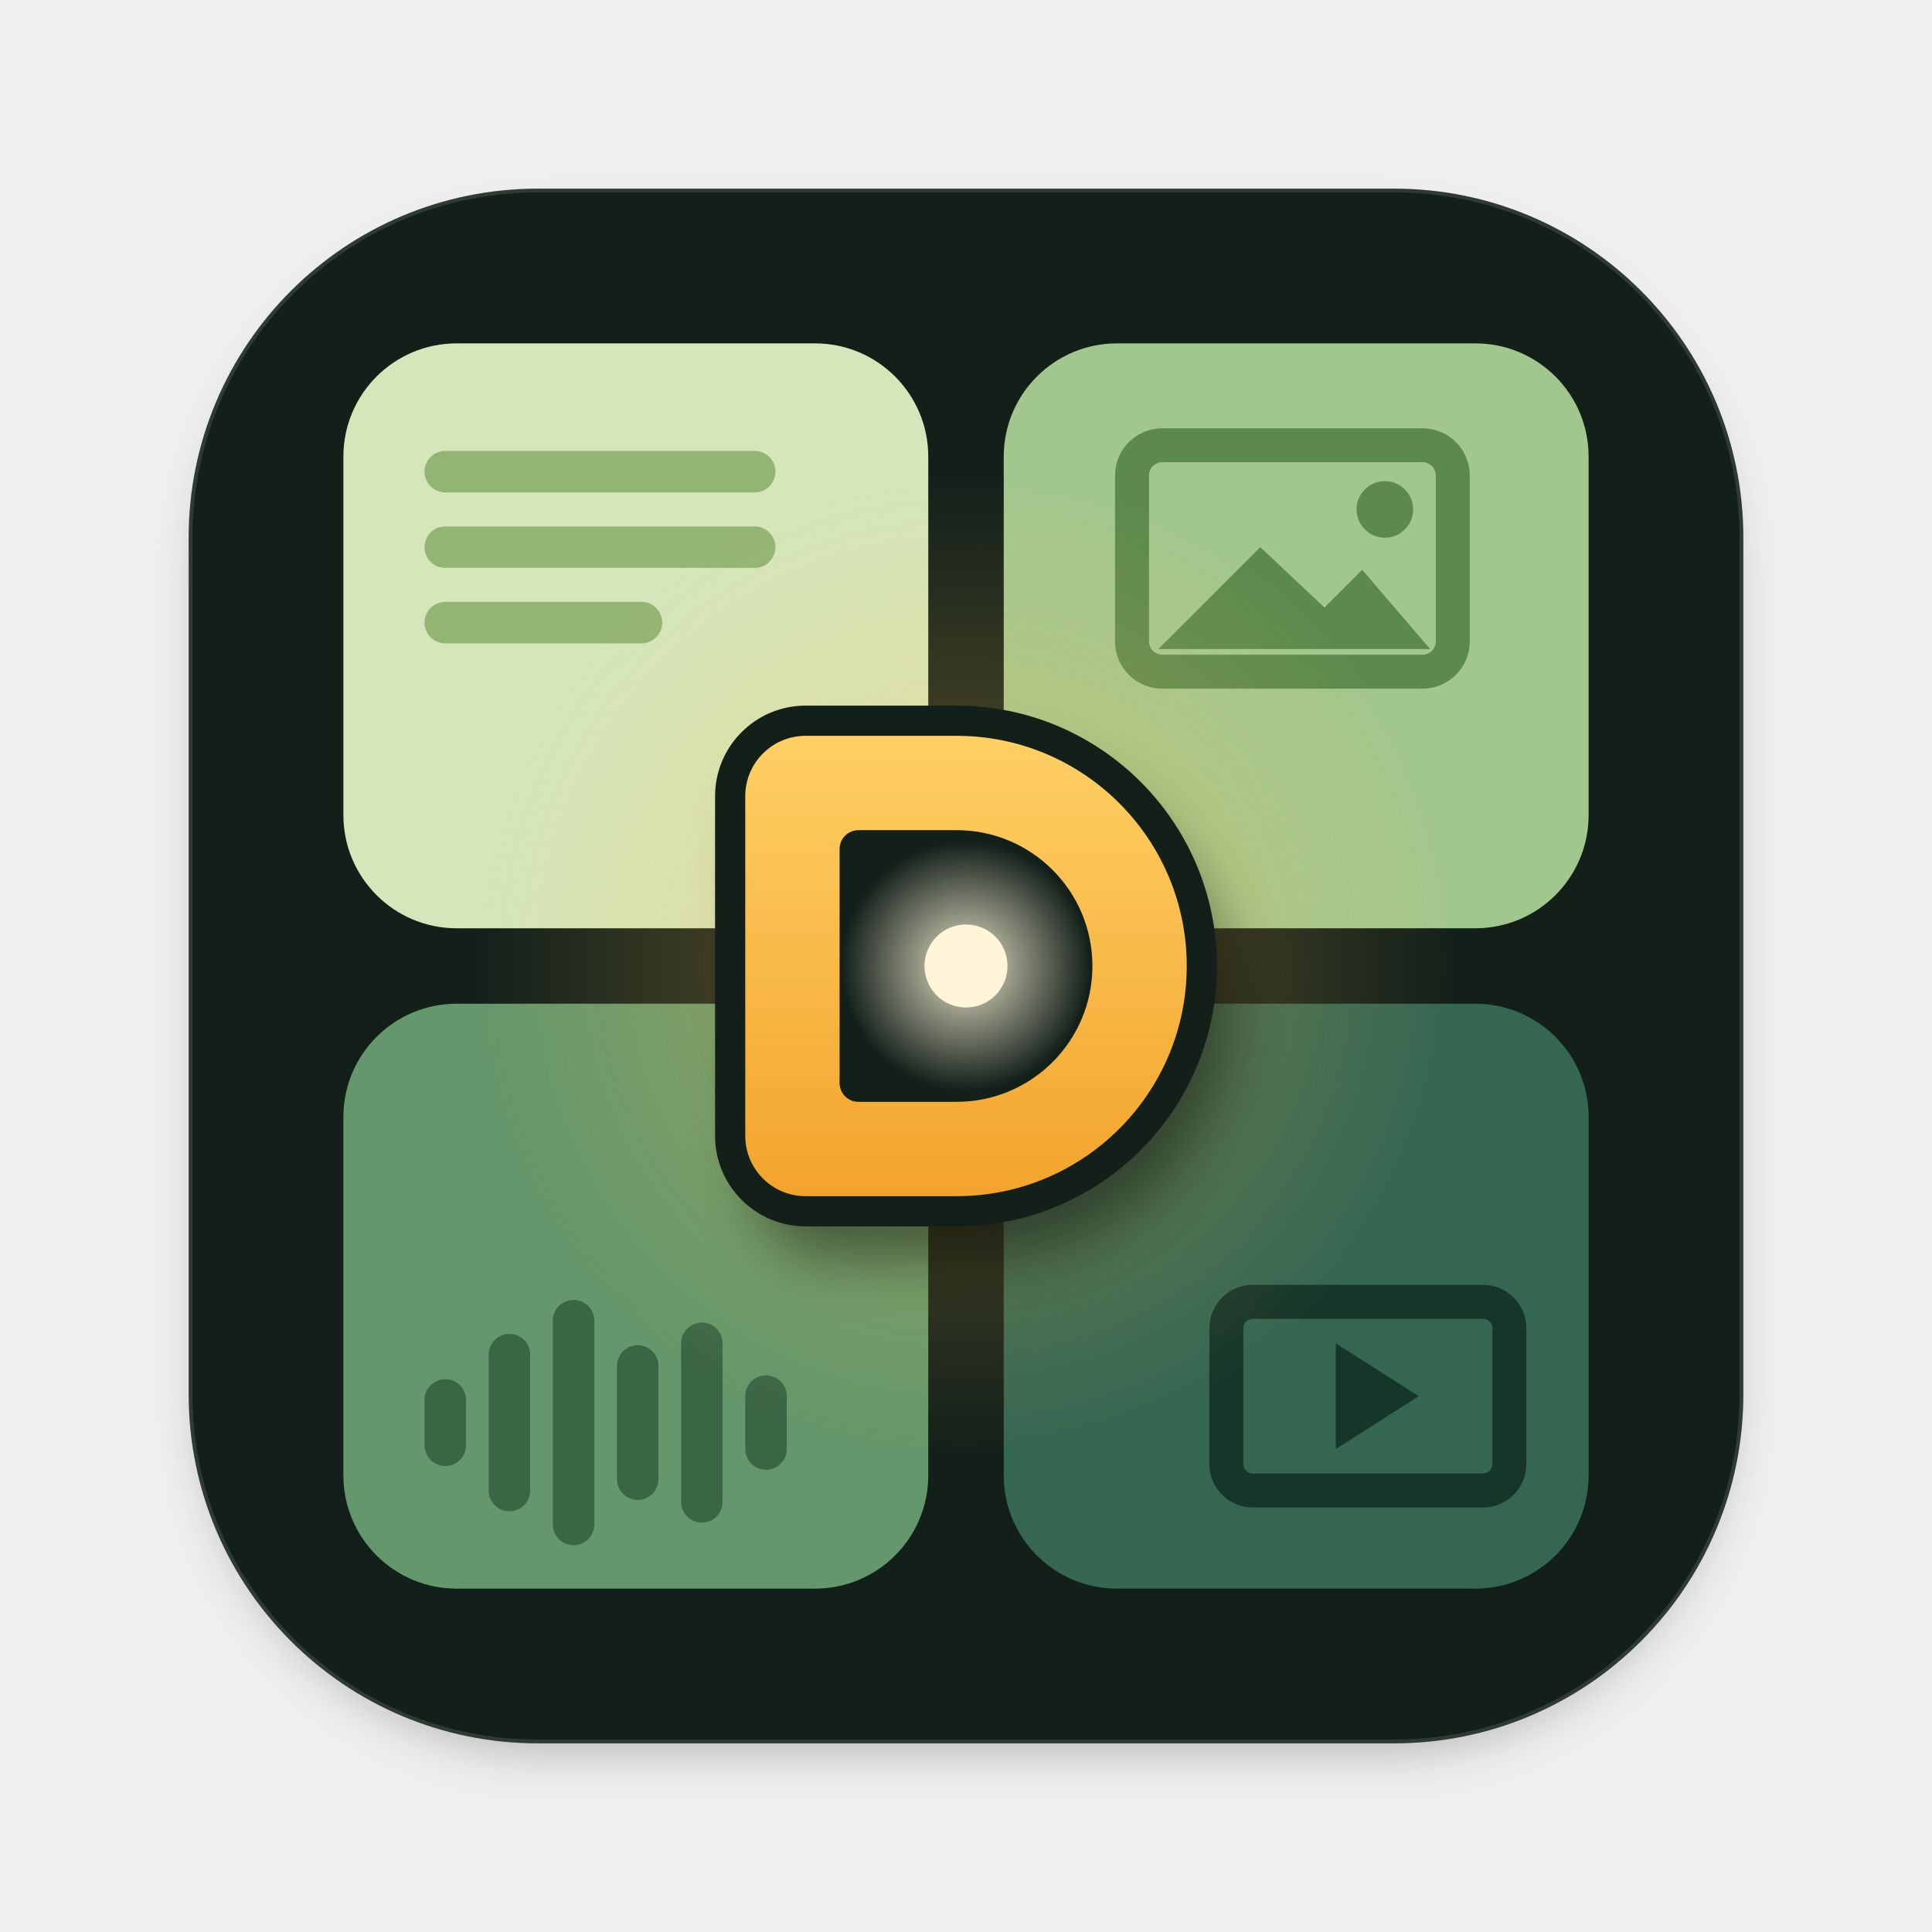
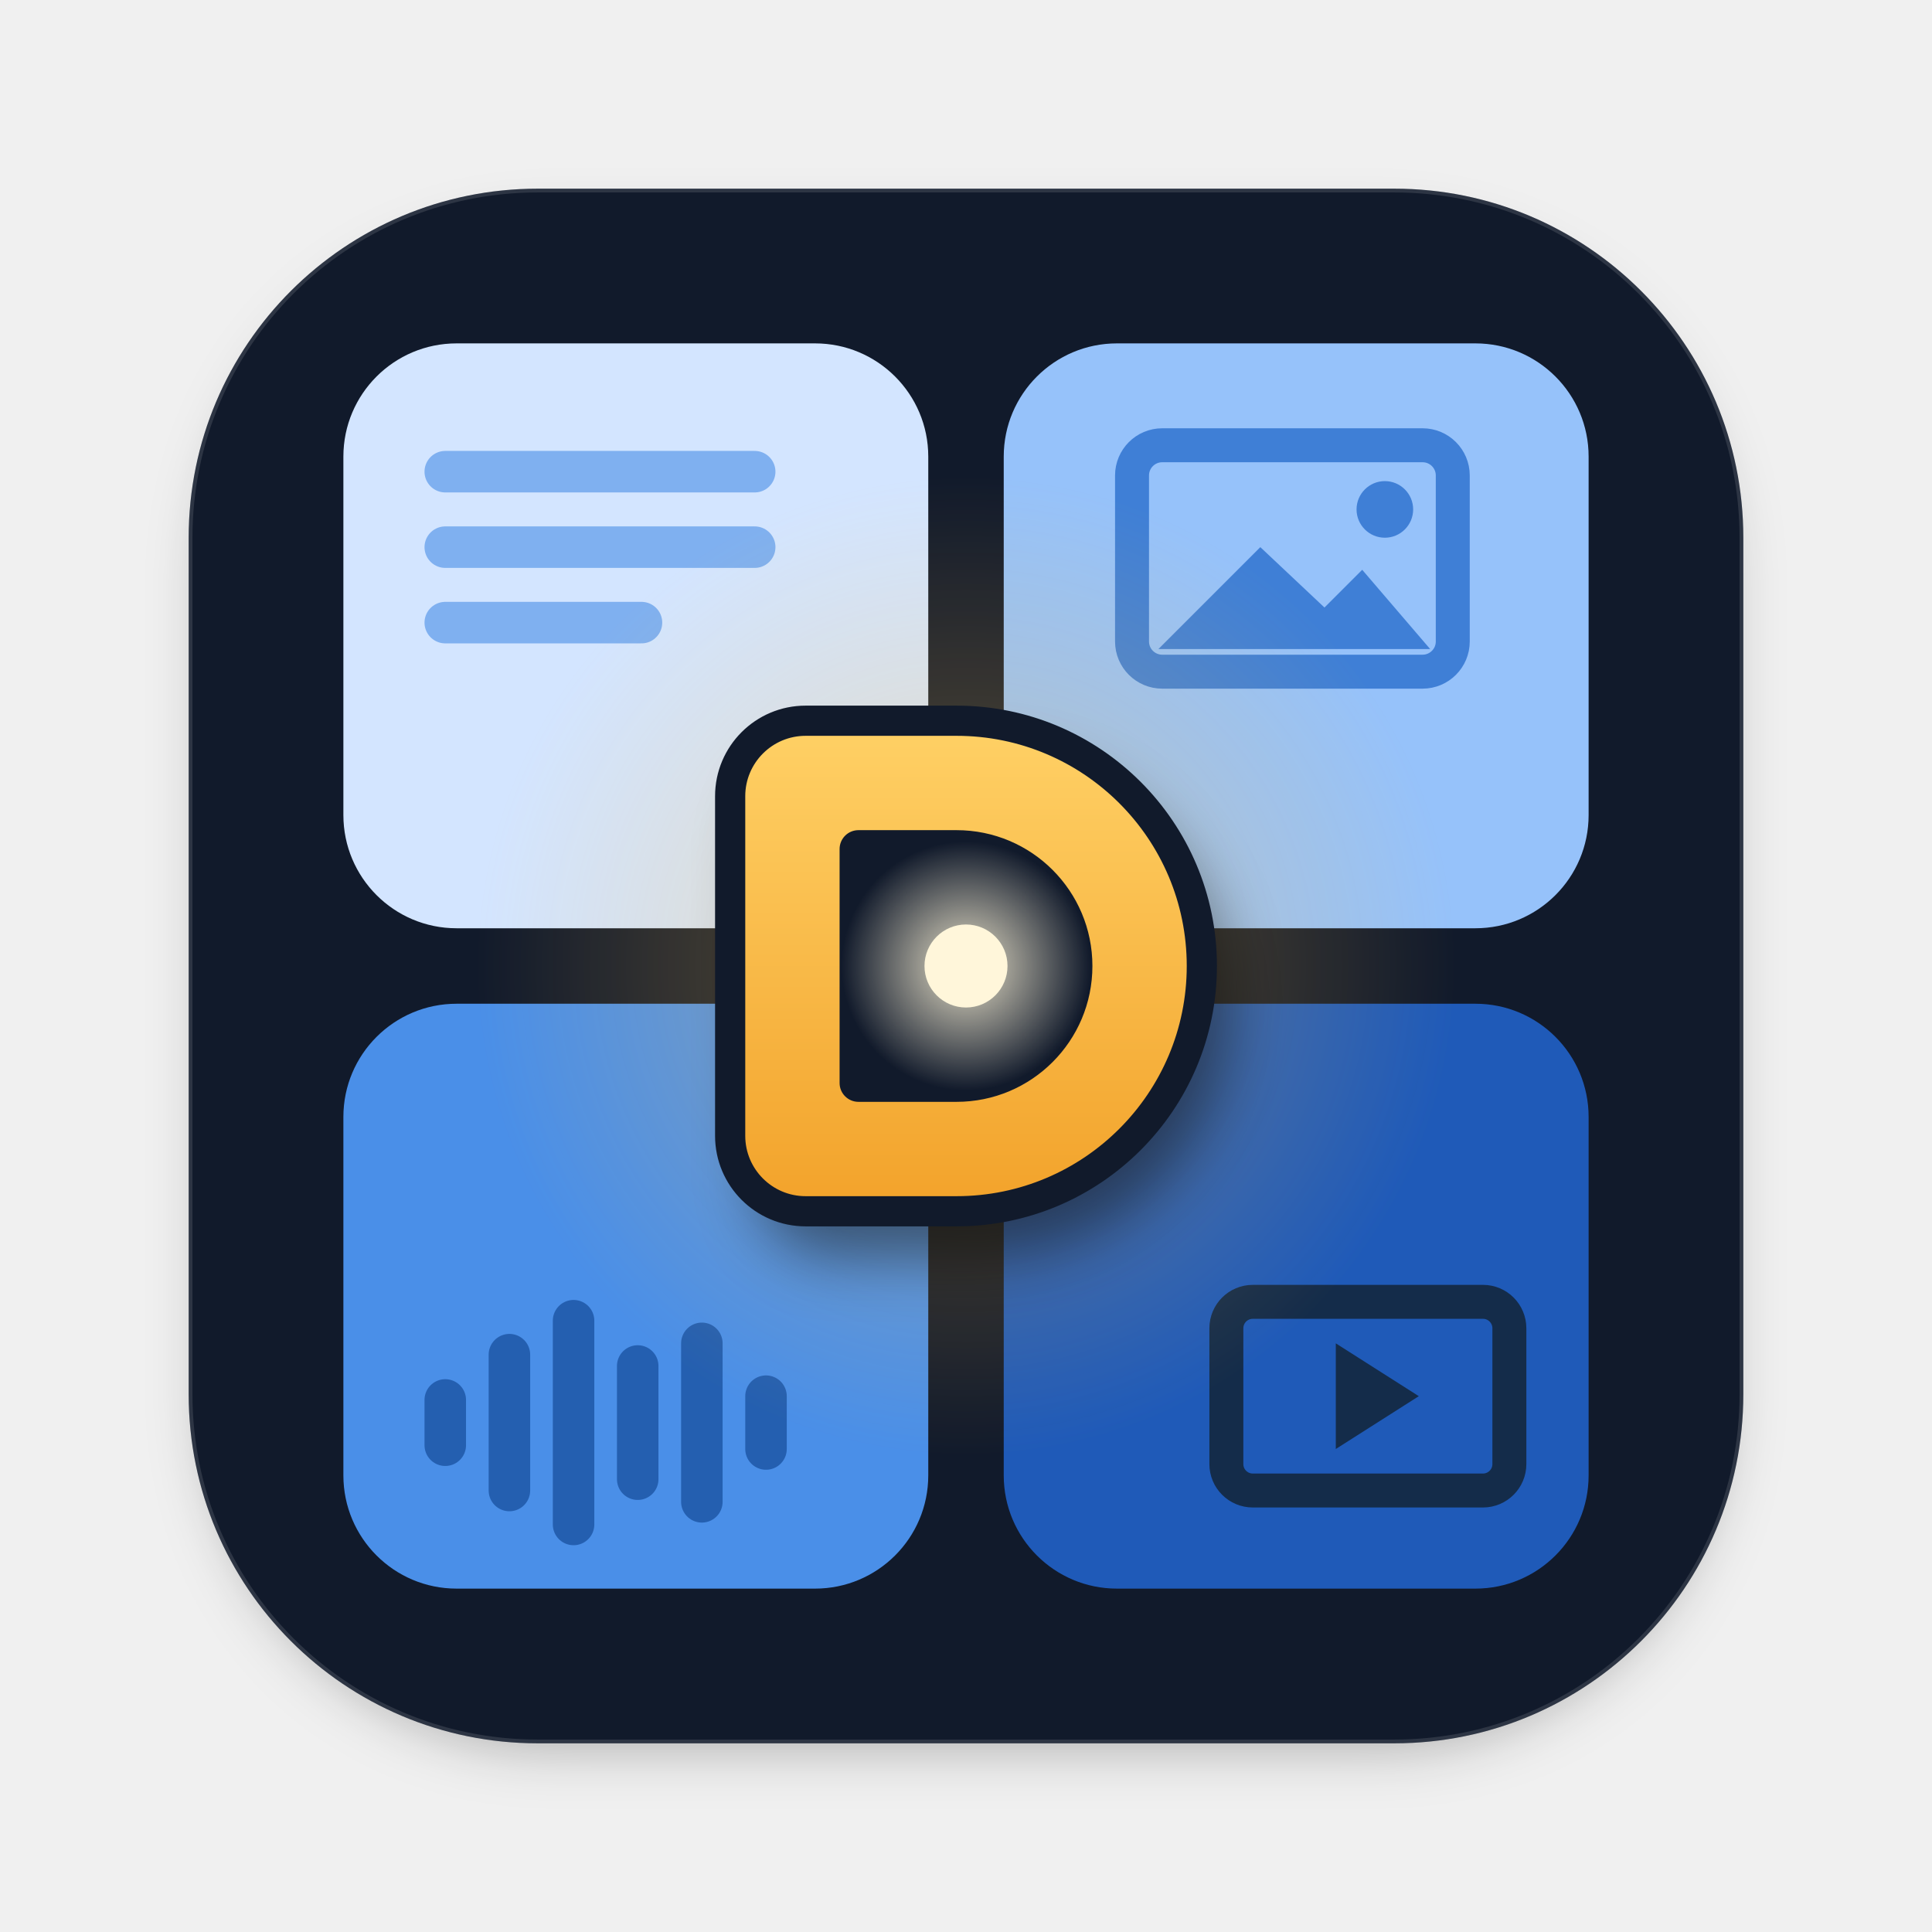
<svg xmlns="http://www.w3.org/2000/svg" viewBox="0 0 1024 1024" width="1024" height="1024">
  <defs>
    <clipPath id="body">
      <rect x="100" y="100" width="824" height="824" rx="185" />
    </clipPath>
    <filter id="drop" x="-20%" y="-20%" width="140%" height="140%">
      <feGaussianBlur stdDeviation="16" />
    </filter>
    <filter id="soft" x="-30%" y="-30%" width="160%" height="160%">
      <feGaussianBlur stdDeviation="16" />
    </filter>
    <linearGradient id="dg" x1="0" y1="0" x2="0" y2="1">
      <stop offset="0" stop-color="#FFD166" />
      <stop offset="1" stop-color="#F2A22A" />
    </linearGradient>
    <radialGradient id="glow" cx="512" cy="512" r="260" gradientUnits="userSpaceOnUse">
      <stop offset="0" stop-color="#FFC14D" stop-opacity="0.4" />
      <stop offset="0.45" stop-color="#FFC14D" stop-opacity="0.2" />
      <stop offset="1" stop-color="#FFC14D" stop-opacity="0" />
    </radialGradient>
    <radialGradient id="dotglow" cx="512" cy="512" r="66" gradientUnits="userSpaceOnUse">
      <stop offset="0" stop-color="#FFF6DA" stop-opacity="0.9" />
      <stop offset="1" stop-color="#FFF6DA" stop-opacity="0" />
    </radialGradient>
  </defs>
  <rect x="112" y="124" width="800" height="800" rx="180" fill="#000" opacity="0.32" filter="url(#drop)" />
  <g clip-path="url(#body)">
-     <rect x="100" y="100" width="824" height="824" fill="#13201A" />
-     <rect x="182" y="182" width="310" height="310" rx="60" fill="#D5E6BB" />
-     <rect x="532" y="182" width="310" height="310" rx="60" fill="#A2C78E" />
-     <rect x="182" y="532" width="310" height="310" rx="60" fill="#64976B" />
-     <rect x="532" y="532" width="310" height="310" rx="60" fill="#356652" />
-     <path d="M236 250 H400 M236 290 H400 M236 330 H340" stroke="#93B574" stroke-width="22" stroke-linecap="round" fill="none" />
-     <rect x="600" y="236" width="170" height="120" rx="16" fill="none" stroke="#5C8A4E" stroke-width="18" />
-     <path d="M614 344 L668 290 L702 322 L722 302 L758 344 Z" fill="#5C8A4E" />
-     <circle cx="734" cy="270" r="15" fill="#5C8A4E" />
-     <path d="M236 742 V766 M270 718 V790 M304 700 V808 M338 724 V784 M372 712 V796 M406 740 V768" stroke="#3A6644" stroke-width="22" stroke-linecap="round" fill="none" />
-     <rect x="650" y="690" width="150" height="100" rx="14" fill="none" stroke="#16362A" stroke-width="18" />
-     <path d="M708 712 L752 740 L708 768 Z" fill="#16362A" />
+     <rect x="100" y="100" width="824" height="824" fill="#111A2B" />
+     <rect x="182" y="182" width="310" height="310" rx="60" fill="#D3E5FF" />
+     <rect x="532" y="182" width="310" height="310" rx="60" fill="#96C2FA" />
+     <rect x="182" y="532" width="310" height="310" rx="60" fill="#4A8FE8" />
+     <rect x="532" y="532" width="310" height="310" rx="60" fill="#1F5AB8" />
+     <path d="M236 250 H400 M236 290 H400 M236 330 H340" stroke="#7FB0F0" stroke-width="22" stroke-linecap="round" fill="none" />
+     <rect x="600" y="236" width="170" height="120" rx="16" fill="none" stroke="#3F7FD6" stroke-width="18" />
+     <path d="M614 344 L668 290 L702 322 L722 302 L758 344 Z" fill="#3F7FD6" />
+     <circle cx="734" cy="270" r="15" fill="#3F7FD6" />
+     <path d="M236 742 V766 M270 718 V790 M304 700 V808 M338 724 V784 M372 712 V796 M406 740 V768" stroke="#245FB0" stroke-width="22" stroke-linecap="round" fill="none" />
+     <rect x="650" y="690" width="150" height="100" rx="14" fill="none" stroke="#142C4A" stroke-width="18" />
+     <path d="M708 712 L752 740 L708 768 Z" fill="#142C4A" />
    <circle cx="512" cy="512" r="260" fill="url(#glow)" />
    <path transform="translate(14 24)" d="M427 382 H507 A130 130 0 0 1 507 642 H427 A40 40 0 0 1 387 602 V422 A40 40 0 0 1 427 382 Z" fill="#000" opacity="0.45" filter="url(#soft)" />
-     <path d="M427 382 H507 A130 130 0 0 1 507 642 H427 A40 40 0 0 1 387 602 V422 A40 40 0 0 1 427 382 Z" fill="url(#dg)" stroke="#13201A" stroke-width="16" />
-     <path d="M455 440 H507 A72 72 0 0 1 507 584 H455 A10 10 0 0 1 445 574 V450 A10 10 0 0 1 455 440 Z" fill="#13201A" />
+     <path d="M427 382 H507 A130 130 0 0 1 507 642 H427 A40 40 0 0 1 387 602 V422 A40 40 0 0 1 427 382 Z" fill="url(#dg)" stroke="#111A2B" stroke-width="16" />
+     <path d="M455 440 H507 A72 72 0 0 1 507 584 H455 A10 10 0 0 1 445 574 V450 A10 10 0 0 1 455 440 Z" fill="#111A2B" />
    <circle cx="512" cy="512" r="66" fill="url(#dotglow)" />
    <circle cx="512" cy="512" r="22" fill="#FFF6DA" />
  </g>
  <rect x="101" y="101" width="822" height="822" rx="184" fill="none" stroke="#FFFFFF" stroke-opacity="0.12" stroke-width="2" />
</svg>
